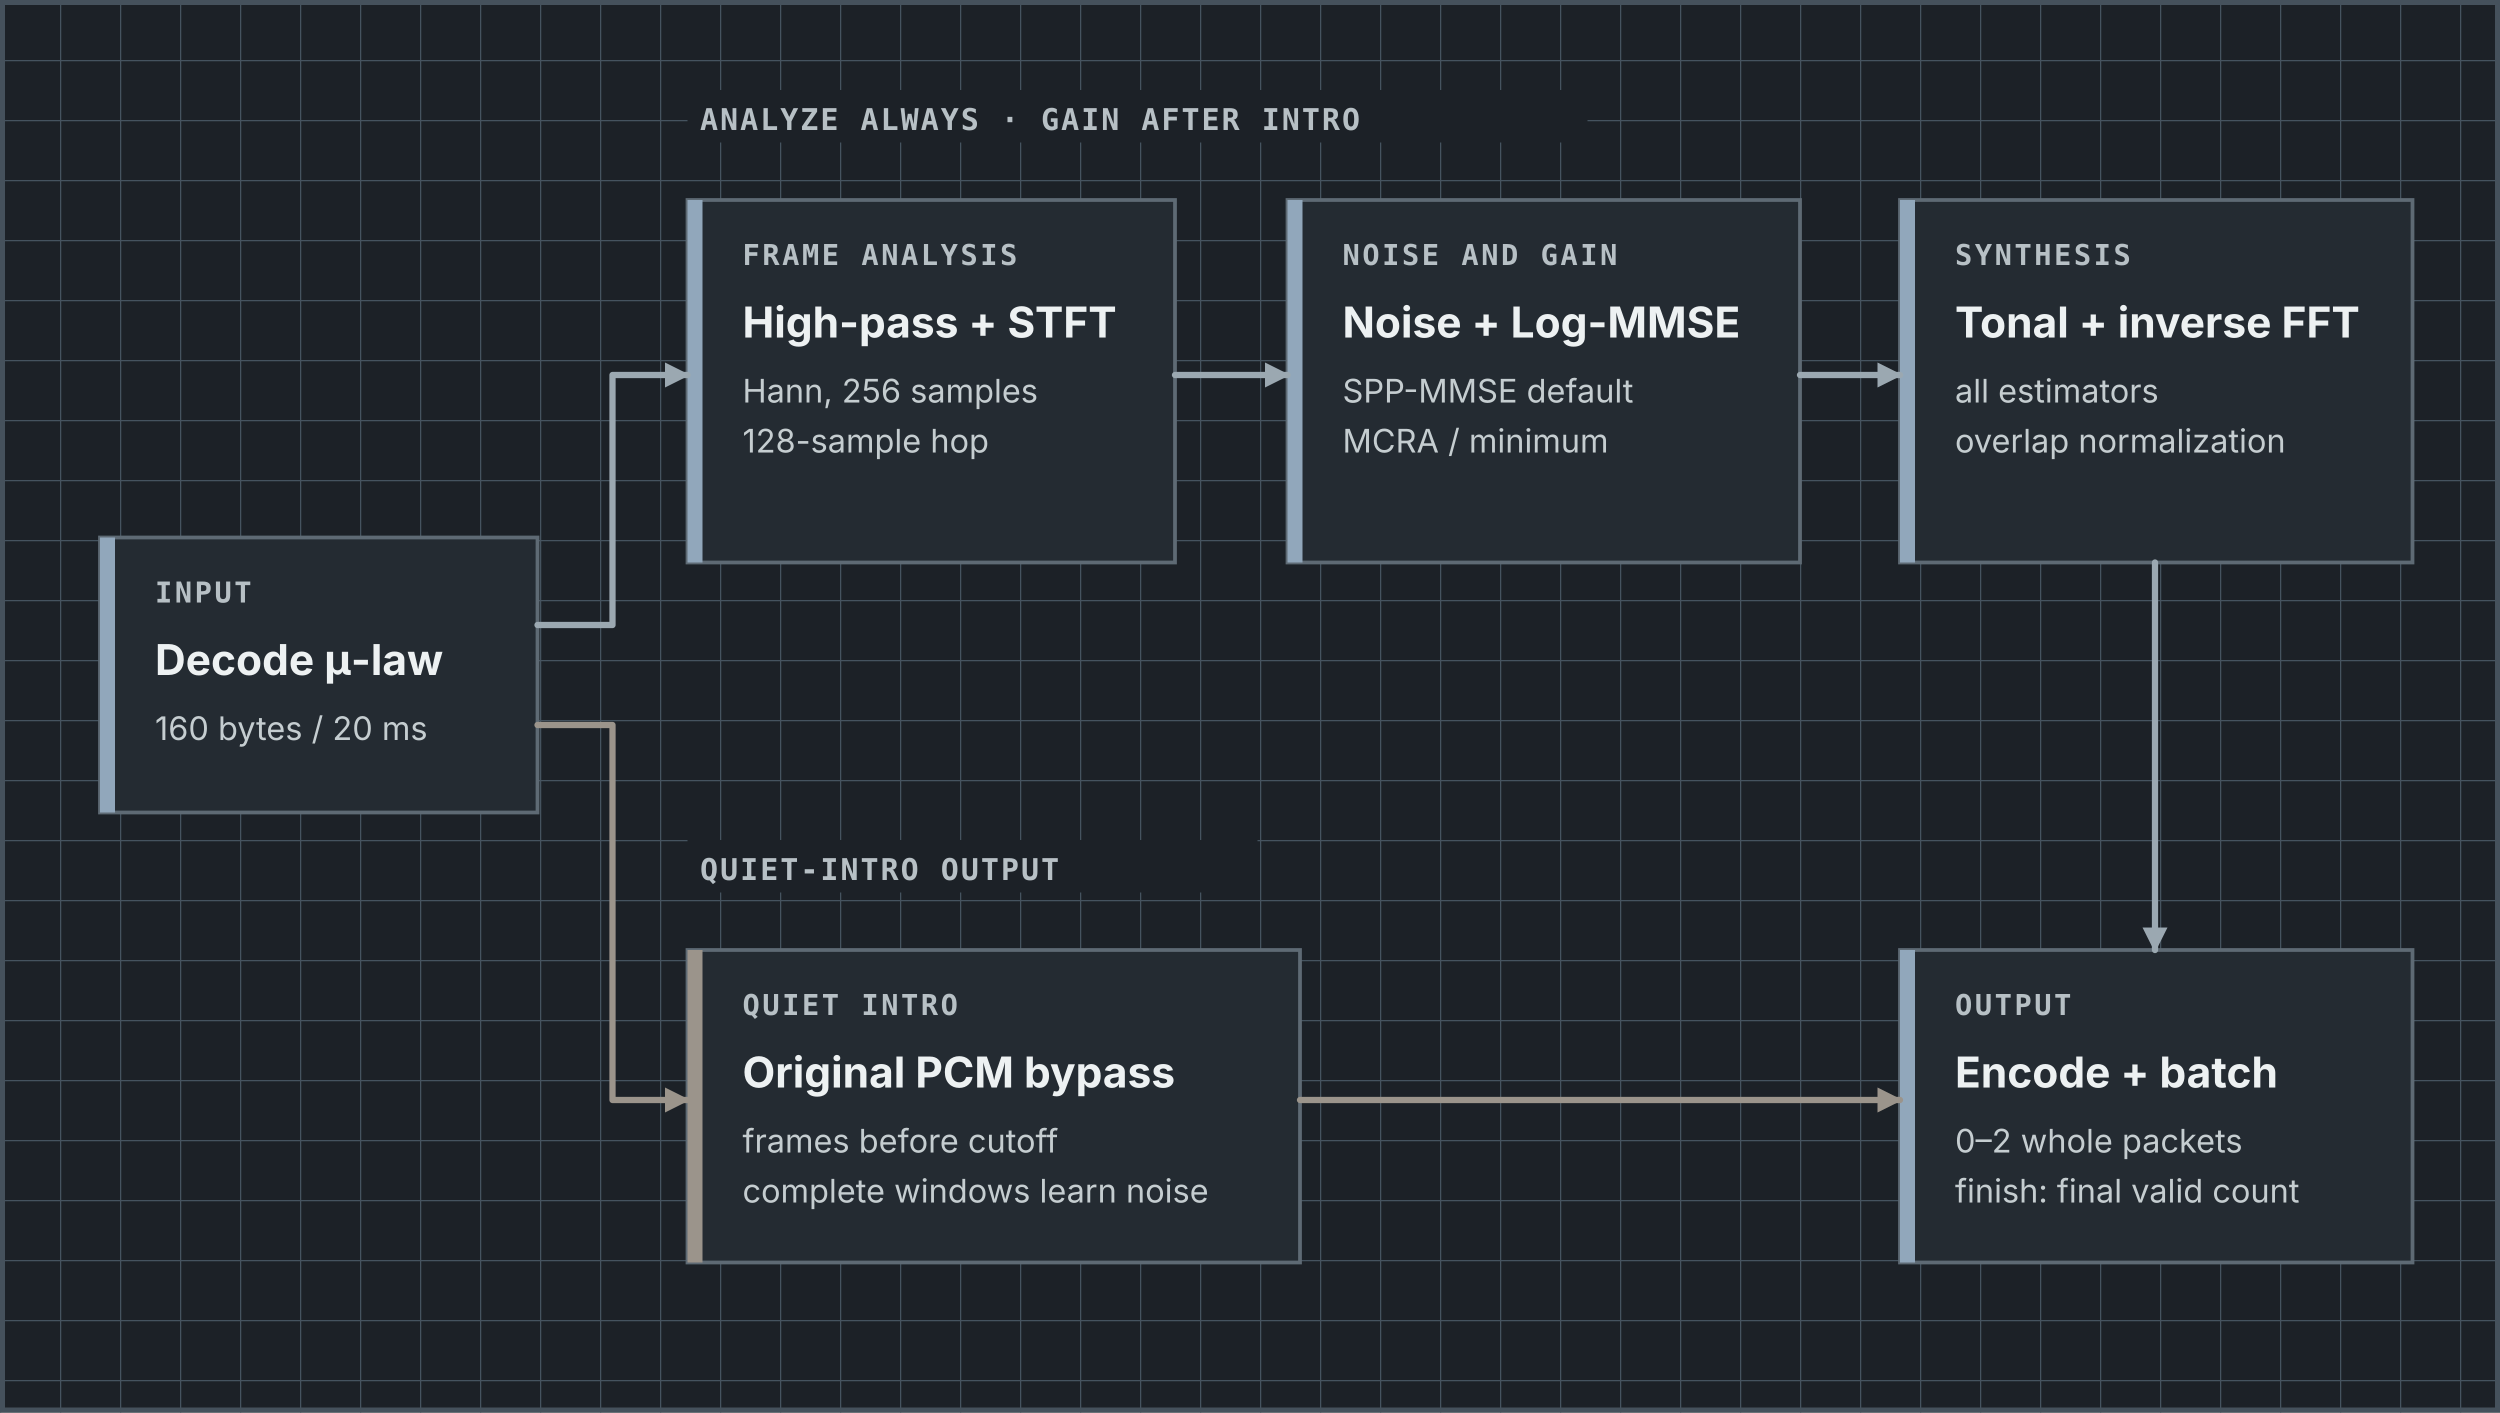
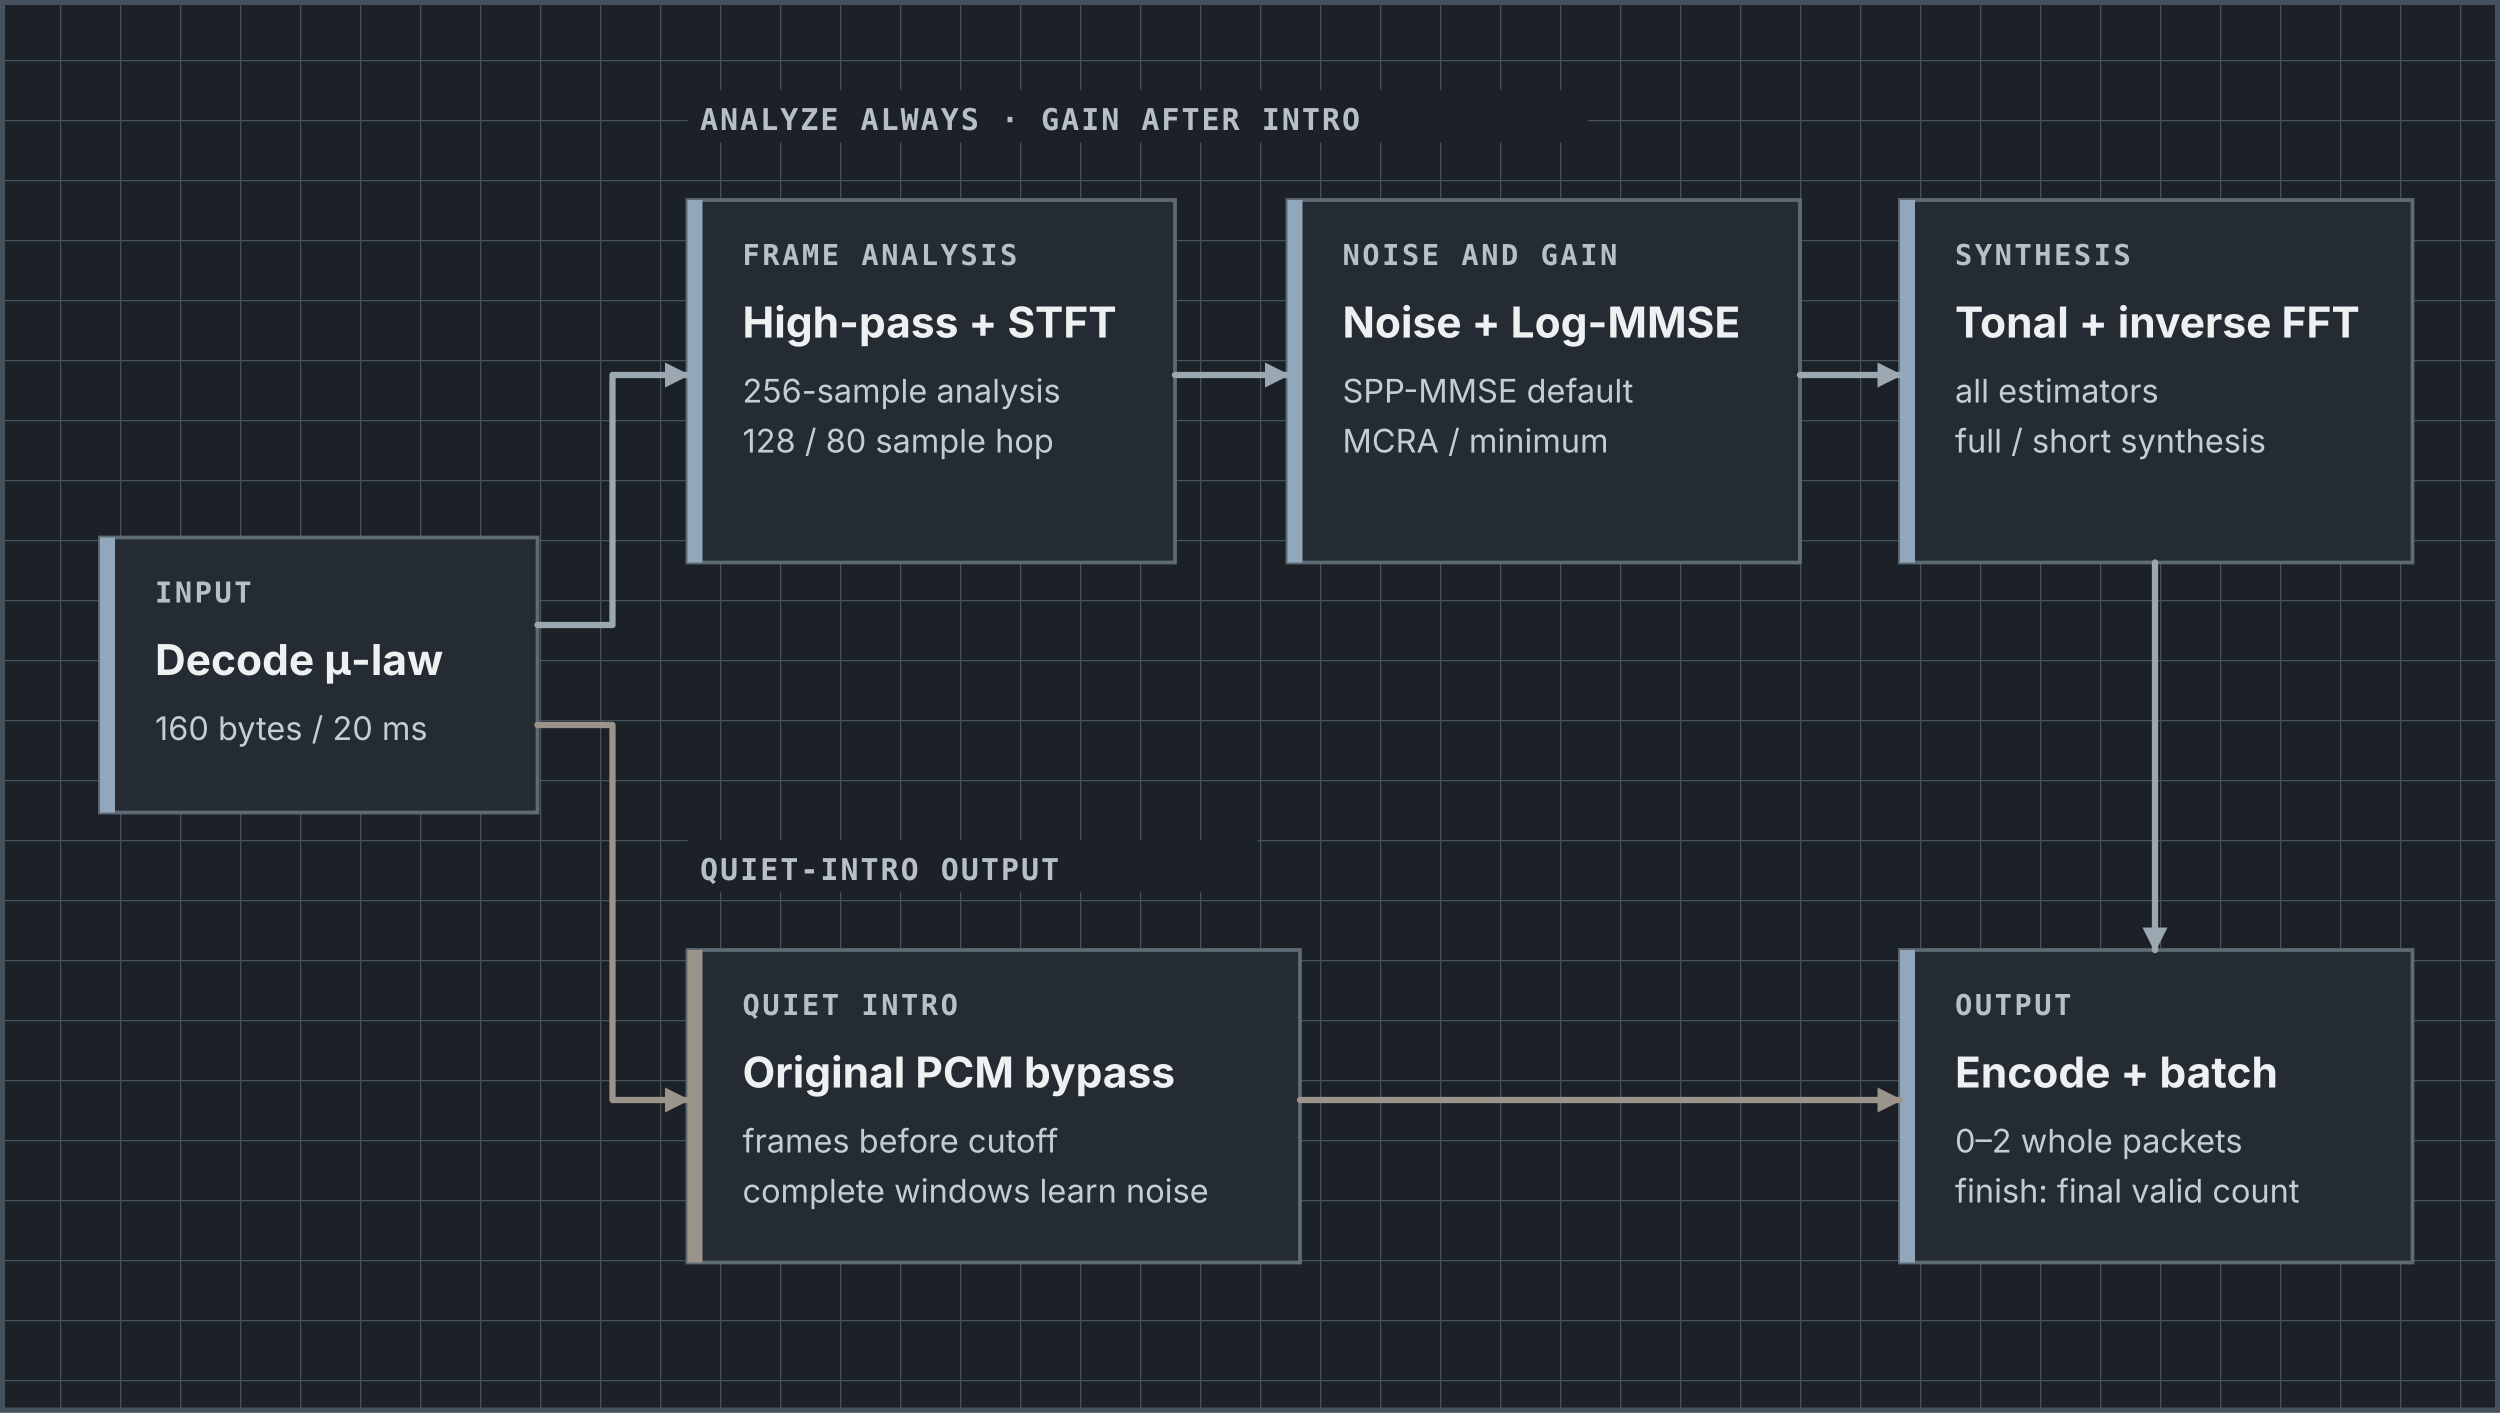
<svg xmlns="http://www.w3.org/2000/svg" width="1000" height="565" viewBox="0 0 1000 565" role="img" aria-labelledby="title description">
  <defs>
    <pattern id="grid" width="24" height="24" patternUnits="userSpaceOnUse">
      <path d="M 24 0 H 0 V 24" fill="none" stroke="#45535f" stroke-width="1" />
    </pattern>
    <marker id="arrow" markerWidth="10" markerHeight="10" refX="9" refY="5" orient="auto" markerUnits="userSpaceOnUse">
      <path d="M 0 0 L 10 5 L 0 10 Z" fill="#9ba8b1" />
    </marker>
    <marker id="bypass-arrow" markerWidth="10" markerHeight="10" refX="9" refY="5" orient="auto" markerUnits="userSpaceOnUse">
      <path d="M 0 0 L 10 5 L 0 10 Z" fill="#9b948b" />
    </marker>
  </defs>
  <rect width="1000" height="565" fill="#1c2127" />
  <rect width="1000" height="565" fill="url(#grid)" />
  <rect x="1" y="1" width="998" height="563" fill="none" stroke="#45515c" stroke-width="2" />
  <rect x="40" y="215" width="175" height="110" fill="#242b32" stroke="#5e6a74" stroke-width="1.5" />
  <rect x="40" y="215" width="6" height="110" fill="#91a7bb" />
  <rect x="275" y="80" width="195" height="145" fill="#242b32" stroke="#5e6a74" stroke-width="1.5" />
  <rect x="275" y="80" width="6" height="145" fill="#91a7bb" />
  <rect x="515" y="80" width="205" height="145" fill="#242b32" stroke="#5e6a74" stroke-width="1.5" />
  <rect x="515" y="80" width="6" height="145" fill="#91a7bb" />
  <rect x="760" y="80" width="205" height="145" fill="#242b32" stroke="#5e6a74" stroke-width="1.5" />
  <rect x="760" y="80" width="6" height="145" fill="#91a7bb" />
  <rect x="275" y="380" width="245" height="125" fill="#242b32" stroke="#5e6a74" stroke-width="1.5" />
  <rect x="275" y="380" width="6" height="125" fill="#9b948b" />
  <rect x="760" y="380" width="205" height="125" fill="#242b32" stroke="#5e6a74" stroke-width="1.5" />
  <rect x="760" y="380" width="6" height="125" fill="#91a7bb" />
  <path d="M 215 250 H 245 V 150 H 275" fill="none" stroke="#9ba8b1" stroke-width="2.5" stroke-linecap="round" stroke-linejoin="round" marker-end="url(#arrow)" />
  <path d="M 470 150 H 515" fill="none" stroke="#9ba8b1" stroke-width="2.5" stroke-linecap="round" stroke-linejoin="round" marker-end="url(#arrow)" />
  <path d="M 720 150 H 760" fill="none" stroke="#9ba8b1" stroke-width="2.5" stroke-linecap="round" stroke-linejoin="round" marker-end="url(#arrow)" />
  <path d="M 862 225 V 380" fill="none" stroke="#9ba8b1" stroke-width="2.5" stroke-linecap="round" stroke-linejoin="round" marker-end="url(#arrow)" />
  <path d="M 215 290 H 245 V 440 H 275" fill="none" stroke="#9b948b" stroke-width="2.5" stroke-linecap="round" stroke-linejoin="round" marker-end="url(#bypass-arrow)" />
  <path d="M 520 440 H 760" fill="none" stroke="#9b948b" stroke-width="2.5" stroke-linecap="round" stroke-linejoin="round" marker-end="url(#bypass-arrow)" />
  <text x="62" y="241" fill="#b7c0c5" font-family="ui-monospace, SFMono-Regular, monospace" font-size="11.5" font-weight="700" letter-spacing="1">INPUT</text>
  <text x="62" y="270" fill="#edf1f2" font-family="-apple-system, BlinkMacSystemFont, Segoe UI, sans-serif" font-size="17" font-weight="700">Decode μ-law</text>
  <text x="62" y="296" fill="#c5cdd0" font-family="-apple-system, BlinkMacSystemFont, Segoe UI, sans-serif" font-size="13">160 bytes / 20 ms</text>
  <text x="297" y="106" fill="#b7c0c5" font-family="ui-monospace, SFMono-Regular, monospace" font-size="11.5" font-weight="700" letter-spacing="1">FRAME ANALYSIS</text>
  <text x="297" y="135" fill="#edf1f2" font-family="-apple-system, BlinkMacSystemFont, Segoe UI, sans-serif" font-size="17" font-weight="700">High-pass + STFT</text>
-   <text x="297" y="161" fill="#c5cdd0" font-family="-apple-system, BlinkMacSystemFont, Segoe UI, sans-serif" font-size="13">Hann, 256 samples</text>
-   <text x="297" y="181" fill="#c5cdd0" font-family="-apple-system, BlinkMacSystemFont, Segoe UI, sans-serif" font-size="13">128-sample hop</text>
+   <text x="297" y="161" fill="#c5cdd0" font-family="-apple-system, BlinkMacSystemFont, Segoe UI, sans-serif" font-size="13">256-sample analysis</text>
+   <text x="297" y="181" fill="#c5cdd0" font-family="-apple-system, BlinkMacSystemFont, Segoe UI, sans-serif" font-size="13">128 / 80 sample hop</text>
  <text x="537" y="106" fill="#b7c0c5" font-family="ui-monospace, SFMono-Regular, monospace" font-size="11.5" font-weight="700" letter-spacing="1">NOISE AND GAIN</text>
  <text x="537" y="135" fill="#edf1f2" font-family="-apple-system, BlinkMacSystemFont, Segoe UI, sans-serif" font-size="17" font-weight="700">Noise + Log-MMSE</text>
  <text x="537" y="161" fill="#c5cdd0" font-family="-apple-system, BlinkMacSystemFont, Segoe UI, sans-serif" font-size="13">SPP-MMSE default</text>
  <text x="537" y="181" fill="#c5cdd0" font-family="-apple-system, BlinkMacSystemFont, Segoe UI, sans-serif" font-size="13">MCRA / minimum</text>
  <text x="782" y="106" fill="#b7c0c5" font-family="ui-monospace, SFMono-Regular, monospace" font-size="11.5" font-weight="700" letter-spacing="1">SYNTHESIS</text>
  <text x="782" y="135" fill="#edf1f2" font-family="-apple-system, BlinkMacSystemFont, Segoe UI, sans-serif" font-size="17" font-weight="700">Tonal + inverse FFT</text>
  <text x="782" y="161" fill="#c5cdd0" font-family="-apple-system, BlinkMacSystemFont, Segoe UI, sans-serif" font-size="13">all estimators</text>
-   <text x="782" y="181" fill="#c5cdd0" font-family="-apple-system, BlinkMacSystemFont, Segoe UI, sans-serif" font-size="13">overlap normalization</text>
+   <text x="782" y="181" fill="#c5cdd0" font-family="-apple-system, BlinkMacSystemFont, Segoe UI, sans-serif" font-size="13">full / short synthesis</text>
  <text x="297" y="406" fill="#b7c0c5" font-family="ui-monospace, SFMono-Regular, monospace" font-size="11.5" font-weight="700" letter-spacing="1">QUIET INTRO</text>
  <text x="297" y="435" fill="#edf1f2" font-family="-apple-system, BlinkMacSystemFont, Segoe UI, sans-serif" font-size="17" font-weight="700">Original PCM bypass</text>
  <text x="297" y="461" fill="#c5cdd0" font-family="-apple-system, BlinkMacSystemFont, Segoe UI, sans-serif" font-size="13">frames before cutoff</text>
  <text x="297" y="481" fill="#c5cdd0" font-family="-apple-system, BlinkMacSystemFont, Segoe UI, sans-serif" font-size="13">complete windows learn noise</text>
  <text x="782" y="406" fill="#b7c0c5" font-family="ui-monospace, SFMono-Regular, monospace" font-size="11.5" font-weight="700" letter-spacing="1">OUTPUT</text>
  <text x="782" y="435" fill="#edf1f2" font-family="-apple-system, BlinkMacSystemFont, Segoe UI, sans-serif" font-size="17" font-weight="700">Encode + batch</text>
  <text x="782" y="461" fill="#c5cdd0" font-family="-apple-system, BlinkMacSystemFont, Segoe UI, sans-serif" font-size="13">0–2 whole packets</text>
  <text x="782" y="481" fill="#c5cdd0" font-family="-apple-system, BlinkMacSystemFont, Segoe UI, sans-serif" font-size="13">finish: final valid count</text>
  <rect x="275" y="36" width="360" height="21" fill="#1c2127" />
  <text x="280" y="52" fill="#b7c0c5" font-family="ui-monospace, SFMono-Regular, monospace" font-size="12" font-weight="700" letter-spacing="0.8">ANALYZE ALWAYS · GAIN AFTER INTRO</text>
  <rect x="275" y="336" width="228" height="21" fill="#1c2127" />
  <text x="280" y="352" fill="#b7c0c5" font-family="ui-monospace, SFMono-Regular, monospace" font-size="12" font-weight="700" letter-spacing="0.8">QUIET-INTRO OUTPUT</text>
</svg>
